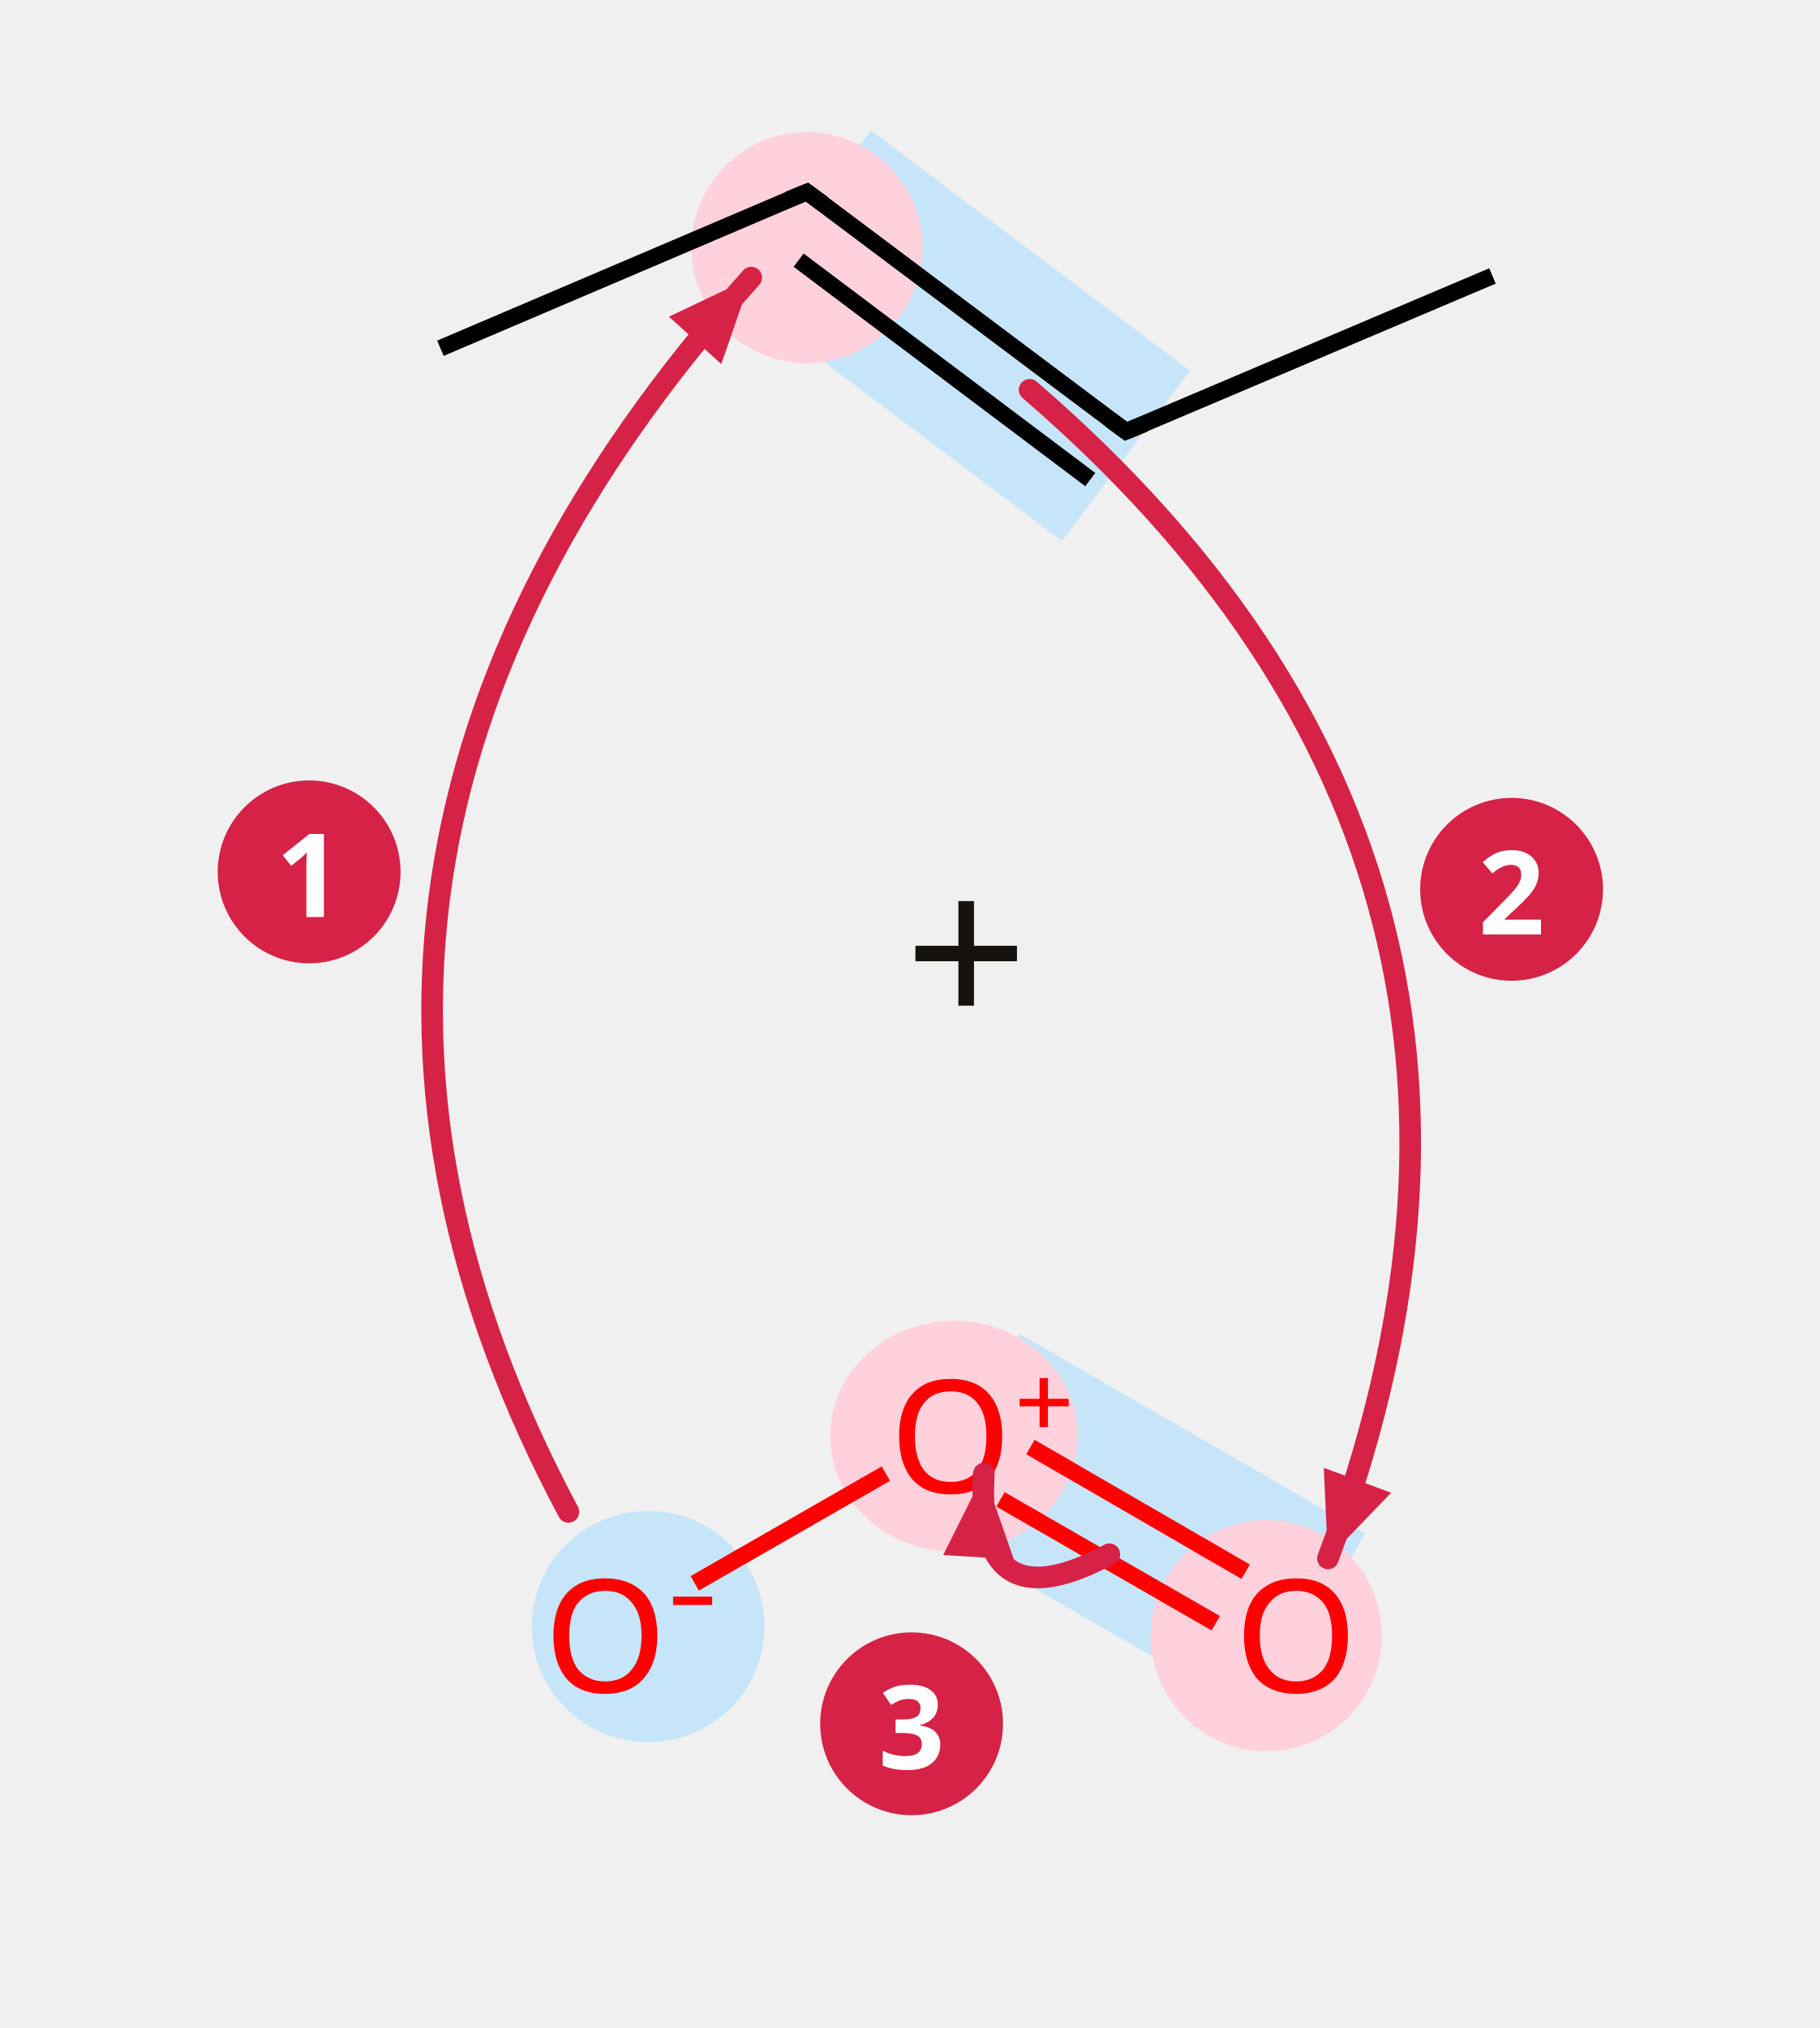
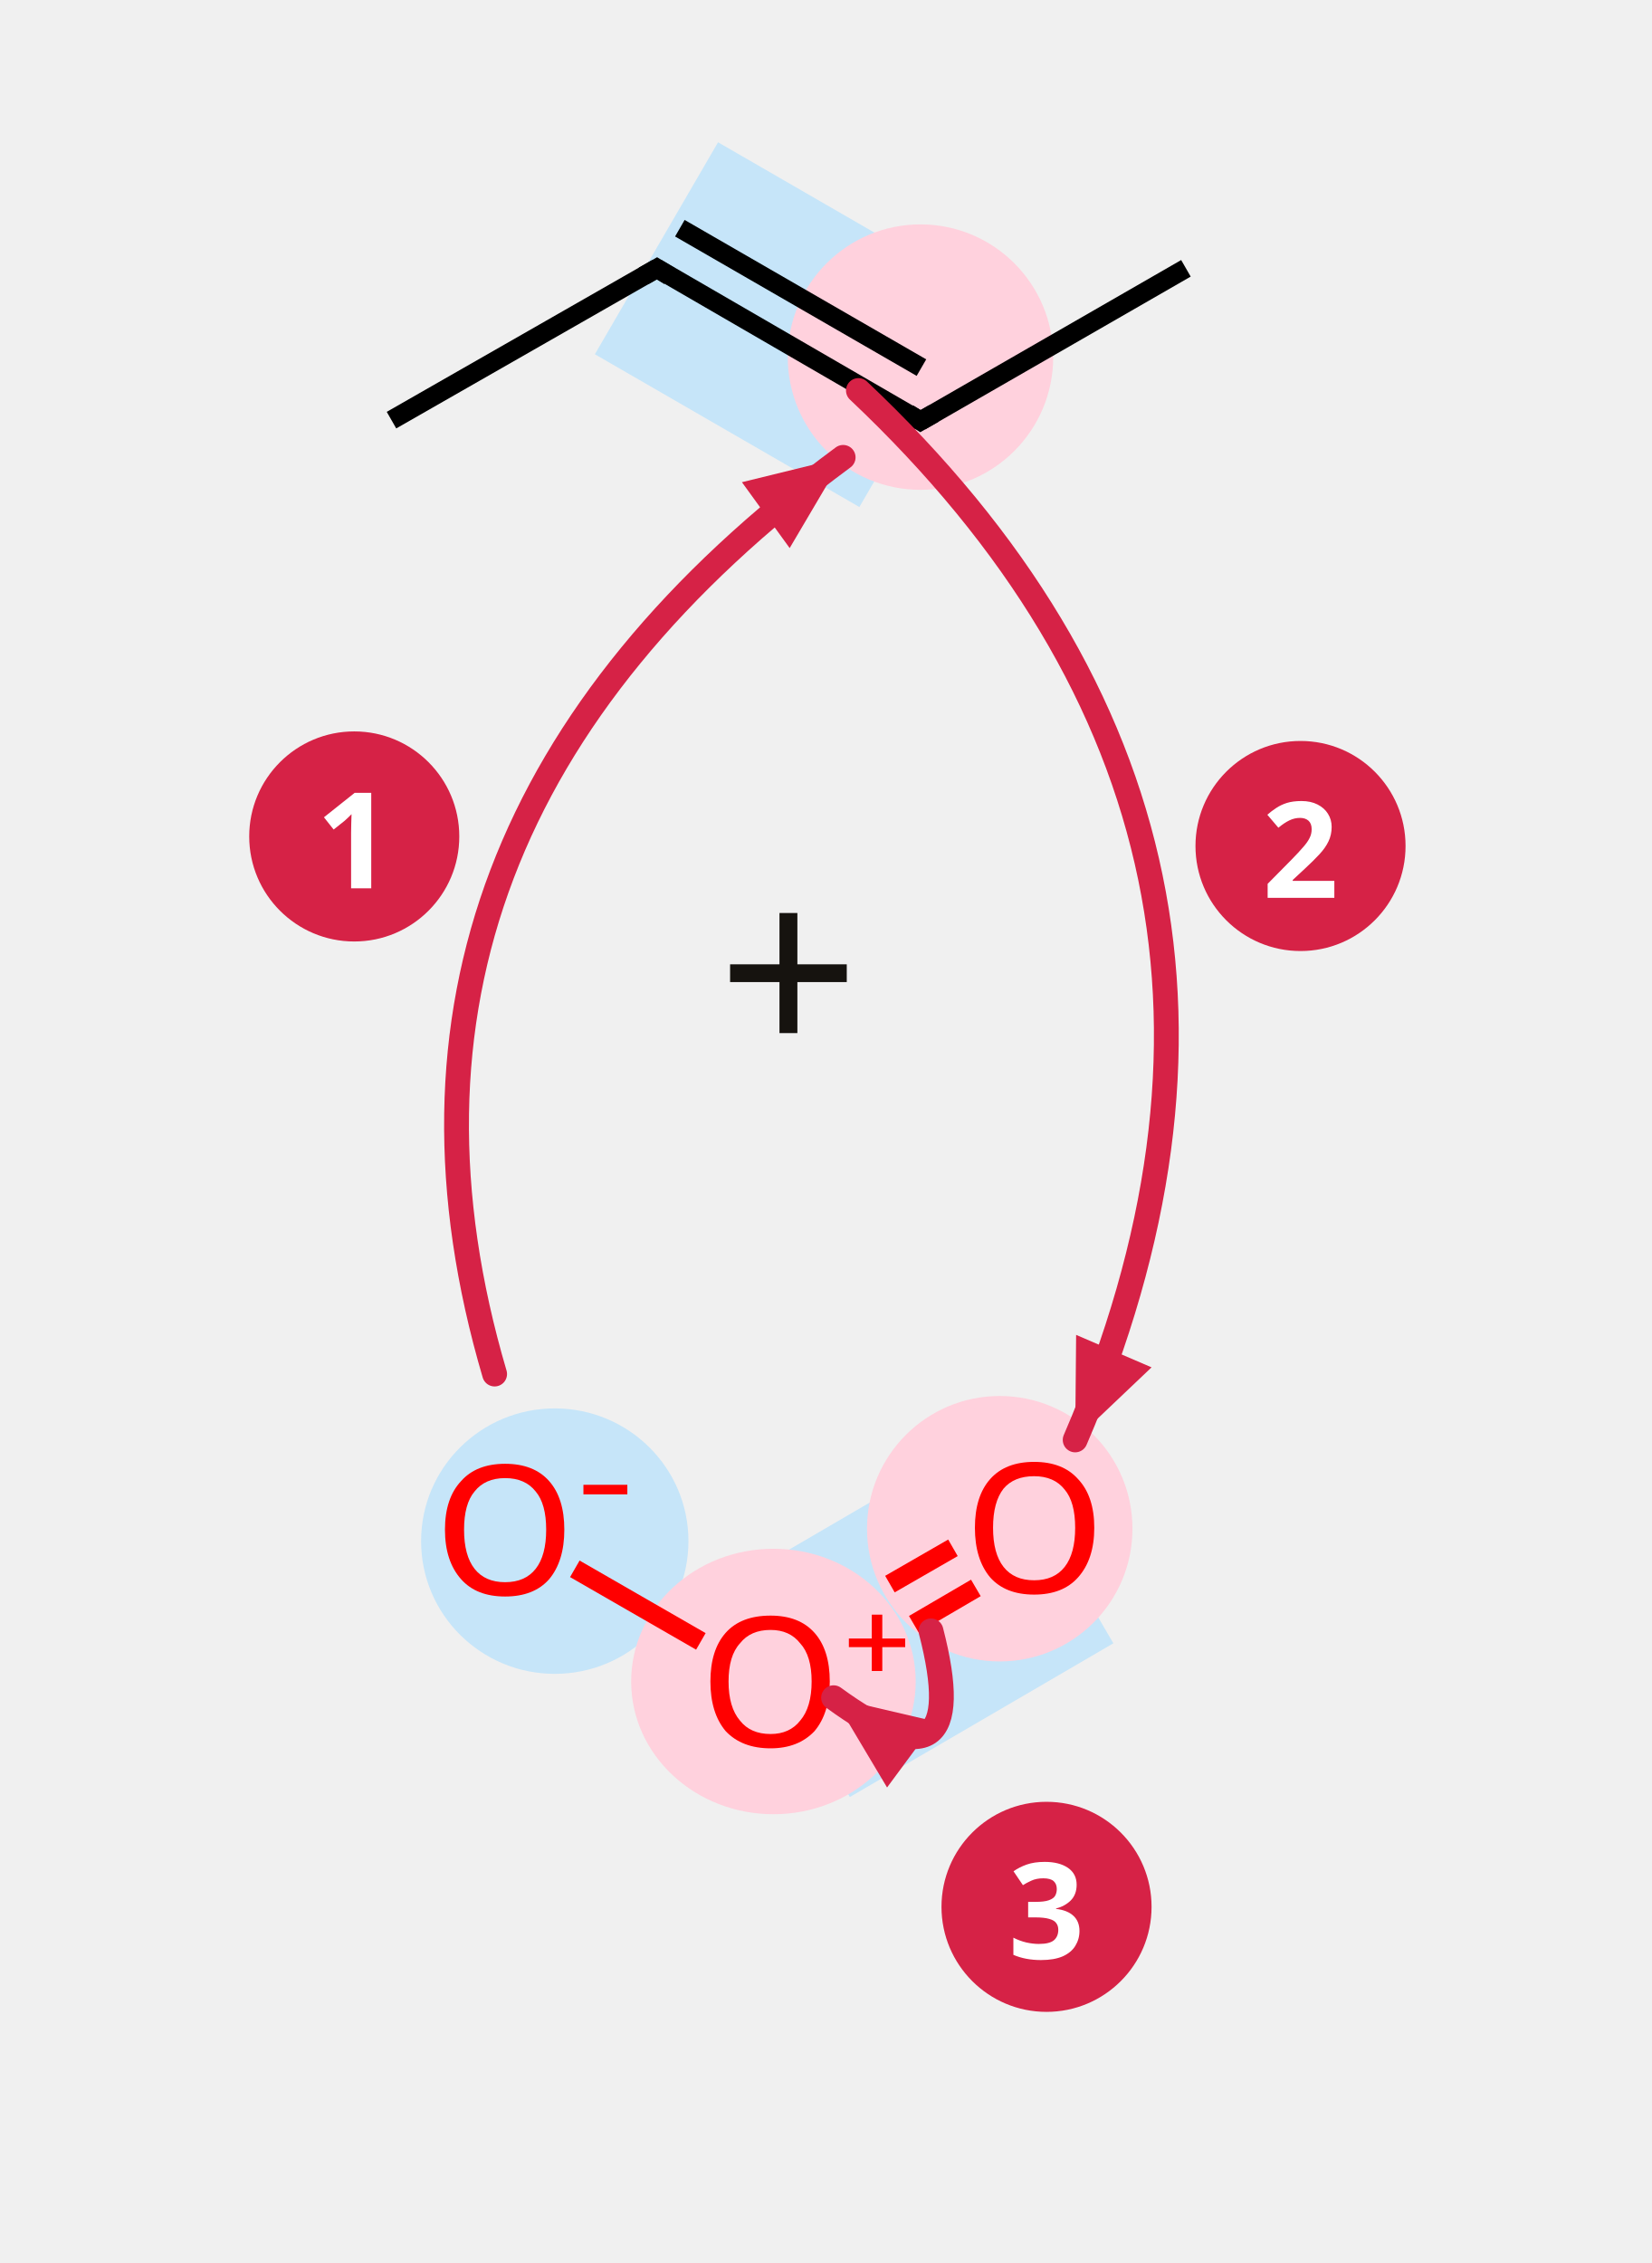
- <svg xmlns="http://www.w3.org/2000/svg" version="1.1" width="219px" height="244px" viewBox="-23 4 219 244">
-   <g transform="translate(-26.7, -65.6)">
-     <path class="bond-1 atom-1 atom-2" d="M 108.5,85.3 L 146.9,114.2 L 131.5,134.7 L 93.1,105.8 Z" style="fill:#C6E5F9;fill-rule:evenodd;fill-opacity:1;stroke:#C6E5F9;stroke-width:0.0px;stroke-linecap:butt;stroke-linejoin:miter;stroke-miterlimit:10;stroke-opacity:1;" />
-     <ellipse cx="100.8" cy="99.4" rx="13.4" ry="13.4" class="atom-1" style="fill:#FFD1DD;fill-rule:evenodd;stroke:#FFD1DD;stroke-width:1.0px;stroke-linecap:butt;stroke-linejoin:miter;stroke-opacity:1" />
-     <path class="bond-0 atom-0 atom-1" d="M 56.7,111.5 L 100.8,92.7" style="fill:none;fill-rule:evenodd;stroke:#000000;stroke-width:2.0px;stroke-linecap:butt;stroke-linejoin:miter;stroke-opacity:1" />
-     <path class="bond-1 atom-1 atom-2" d="M 100.8,92.7 L 139.2,121.5" style="fill:none;fill-rule:evenodd;stroke:#000000;stroke-width:2.0px;stroke-linecap:butt;stroke-linejoin:miter;stroke-opacity:1" />
-     <path class="bond-1 atom-1 atom-2" d="M 99.8,100.9 L 134.9,127.3" style="fill:none;fill-rule:evenodd;stroke:#000000;stroke-width:2.0px;stroke-linecap:butt;stroke-linejoin:miter;stroke-opacity:1" />
-     <path class="bond-2 atom-2 atom-3" d="M 139.2,121.5 L 183.3,102.8" style="fill:none;fill-rule:evenodd;stroke:#000000;stroke-width:2.0px;stroke-linecap:butt;stroke-linejoin:miter;stroke-opacity:1" />
-     <path d="M 98.6,93.6 L 100.8,92.7 L 102.7,94.1" style="fill:none;stroke:#000000;stroke-width:2.0px;stroke-linecap:butt;stroke-linejoin:miter;stroke-miterlimit:10;stroke-opacity:1;" />
-     <path d="M 137.3,120.1 L 139.2,121.5 L 141.4,120.6" style="fill:none;stroke:#000000;stroke-width:2.0px;stroke-linecap:butt;stroke-linejoin:miter;stroke-miterlimit:10;stroke-opacity:1;" />
+ <svg xmlns="http://www.w3.org/2000/svg" version="1.1" width="173px" height="237px" viewBox="-11 4 173 237">
+   <g transform="translate(-48.4, -72.0)">
+     <path class="bond-1 atom-1 atom-2" d="M 112.6,90.9 L 140.3,106.9 L 127.4,129.1 L 99.7,113.1 Z" style="fill:#C6E5F9;fill-rule:evenodd;fill-opacity:1;stroke:#C6E5F9;stroke-width:0.0px;stroke-linecap:butt;stroke-linejoin:miter;stroke-miterlimit:10;stroke-opacity:1;" />
+     <ellipse cx="133.8" cy="113.4" rx="13.4" ry="13.4" class="atom-1" style="fill:#FFD1DD;fill-rule:evenodd;stroke:#FFD1DD;stroke-width:1.0px;stroke-linecap:butt;stroke-linejoin:miter;stroke-opacity:1" />
+     <path class="bond-0 atom-0 atom-1" d="M 161.6,104.1 L 133.8,120.1" style="fill:none;fill-rule:evenodd;stroke:#000000;stroke-width:2.0px;stroke-linecap:butt;stroke-linejoin:miter;stroke-opacity:1" />
+     <path class="bond-1 atom-1 atom-2" d="M 133.8,120.1 L 106.2,104.1" style="fill:none;fill-rule:evenodd;stroke:#000000;stroke-width:2.0px;stroke-linecap:butt;stroke-linejoin:miter;stroke-opacity:1" />
+     <path class="bond-1 atom-1 atom-2" d="M 133.9,114.5 L 108.6,99.9" style="fill:none;fill-rule:evenodd;stroke:#000000;stroke-width:2.0px;stroke-linecap:butt;stroke-linejoin:miter;stroke-opacity:1" />
+     <path class="bond-2 atom-2 atom-3" d="M 106.2,104.1 L 78.4,120.0" style="fill:none;fill-rule:evenodd;stroke:#000000;stroke-width:2.0px;stroke-linecap:butt;stroke-linejoin:miter;stroke-opacity:1" />
+     <path d="M 135.2,119.3 L 133.8,120.1 L 132.5,119.3" style="fill:none;stroke:#000000;stroke-width:2.0px;stroke-linecap:butt;stroke-linejoin:miter;stroke-miterlimit:10;stroke-opacity:1;" />
+     <path d="M 107.5,104.9 L 106.2,104.1 L 104.8,104.9" style="fill:none;stroke:#000000;stroke-width:2.0px;stroke-linecap:butt;stroke-linejoin:miter;stroke-miterlimit:10;stroke-opacity:1;" />
  </g>
-   <g transform="translate(-28.6, 78.8)">
-     <path class="bond-1 atom-1 atom-2" d="M 128.3,85.7 L 169.9,109.7 L 157.1,131.9 L 115.5,107.9 Z" style="fill:#C6E5F9;fill-rule:evenodd;fill-opacity:1;stroke:#C6E5F9;stroke-width:0.0px;stroke-linecap:butt;stroke-linejoin:miter;stroke-miterlimit:10;stroke-opacity:1;" />
-     <ellipse cx="83.6" cy="120.9" rx="13.5" ry="13.4" class="atom-0" style="fill:#C6E5F9;fill-rule:evenodd;stroke:#C6E5F9;stroke-width:1.0px;stroke-linecap:butt;stroke-linejoin:miter;stroke-opacity:1" />
-     <ellipse cx="120.4" cy="98.0" rx="14.4" ry="13.4" class="atom-1" style="fill:#FFD1DD;fill-rule:evenodd;stroke:#FFD1DD;stroke-width:1.0px;stroke-linecap:butt;stroke-linejoin:miter;stroke-opacity:1" />
-     <ellipse cx="158.0" cy="122.0" rx="13.4" ry="13.4" class="atom-2" style="fill:#FFD1DD;fill-rule:evenodd;stroke:#FFD1DD;stroke-width:1.0px;stroke-linecap:butt;stroke-linejoin:miter;stroke-opacity:1" />
-     <path class="bond-0 atom-0 atom-1" d="M 89.2,115.7 L 112.2,102.5" style="fill:none;fill-rule:evenodd;stroke:#FF0000;stroke-width:2.0px;stroke-linecap:butt;stroke-linejoin:miter;stroke-opacity:1" />
-     <path class="bond-1 atom-1 atom-2" d="M 126.0,105.6 L 151.9,120.5" style="fill:none;fill-rule:evenodd;stroke:#FF0000;stroke-width:2.0px;stroke-linecap:butt;stroke-linejoin:miter;stroke-opacity:1" />
-     <path class="bond-1 atom-1 atom-2" d="M 129.6,99.3 L 155.5,114.3" style="fill:none;fill-rule:evenodd;stroke:#FF0000;stroke-width:2.0px;stroke-linecap:butt;stroke-linejoin:miter;stroke-opacity:1" />
-     <path class="atom-0" d="M 72.2 122.0 Q 72.2 118.7, 73.8 116.9 Q 75.4 115.1, 78.4 115.1 Q 81.4 115.1, 83.1 116.9 Q 84.7 118.7, 84.7 122.0 Q 84.7 125.3, 83.0 127.2 Q 81.4 129.0, 78.4 129.0 Q 75.4 129.0, 73.8 127.2 Q 72.2 125.3, 72.2 122.0 M 78.4 127.5 Q 80.5 127.5, 81.6 126.1 Q 82.8 124.7, 82.8 122.0 Q 82.8 119.3, 81.6 118.0 Q 80.5 116.6, 78.4 116.6 Q 76.4 116.6, 75.2 118.0 Q 74.1 119.3, 74.1 122.0 Q 74.1 124.7, 75.2 126.1 Q 76.4 127.5, 78.4 127.5 " fill="#FF0000" />
-     <path class="atom-0" d="M 86.6 117.3 L 91.3 117.3 L 91.3 118.3 L 86.6 118.3 L 86.6 117.3 " fill="#FF0000" />
-     <path class="atom-1" d="M 113.8 98.0 Q 113.8 94.7, 115.4 92.9 Q 117.0 91.1, 120.0 91.1 Q 123.0 91.1, 124.6 92.9 Q 126.2 94.7, 126.2 98.0 Q 126.2 101.3, 124.6 103.2 Q 123.0 105.0, 120.0 105.0 Q 117.0 105.0, 115.4 103.2 Q 113.8 101.3, 113.8 98.0 M 120.0 103.5 Q 122.1 103.5, 123.2 102.1 Q 124.3 100.7, 124.3 98.0 Q 124.3 95.3, 123.2 94.0 Q 122.1 92.6, 120.0 92.6 Q 117.9 92.6, 116.8 94.0 Q 115.7 95.3, 115.7 98.0 Q 115.7 100.7, 116.8 102.1 Q 117.9 103.5, 120.0 103.5 " fill="#FF0000" />
-     <path class="atom-1" d="M 128.3 93.5 L 130.7 93.5 L 130.7 91.0 L 131.7 91.0 L 131.7 93.5 L 134.2 93.5 L 134.2 94.4 L 131.7 94.4 L 131.7 96.9 L 130.7 96.9 L 130.7 94.4 L 128.3 94.4 L 128.3 93.5 " fill="#FF0000" />
-     <path class="atom-2" d="M 155.3 122.0 Q 155.3 118.7, 156.9 116.9 Q 158.6 115.1, 161.6 115.1 Q 164.6 115.1, 166.2 116.9 Q 167.8 118.7, 167.8 122.0 Q 167.8 125.3, 166.2 127.2 Q 164.5 129.0, 161.6 129.0 Q 158.6 129.0, 156.9 127.2 Q 155.3 125.3, 155.3 122.0 M 161.6 127.5 Q 163.6 127.5, 164.8 126.1 Q 165.9 124.7, 165.9 122.0 Q 165.9 119.3, 164.8 118.0 Q 163.6 116.6, 161.6 116.6 Q 159.5 116.6, 158.4 118.0 Q 157.2 119.3, 157.2 122.0 Q 157.2 124.7, 158.4 126.1 Q 159.5 127.5, 161.6 127.5 " fill="#FF0000" />
+   <g transform="translate(-50.4, 62.1)">
+     <path class="bond-1 atom-1 atom-2" d="M 143.1,91.9 L 156.0,114.0 L 128.4,130.1 L 115.5,108.0 Z" style="fill:#C6E5F9;fill-rule:evenodd;fill-opacity:1;stroke:#C6E5F9;stroke-width:0.0px;stroke-linecap:butt;stroke-linejoin:miter;stroke-miterlimit:10;stroke-opacity:1;" />
+     <ellipse cx="97.5" cy="103.3" rx="13.5" ry="13.4" class="atom-0" style="fill:#C6E5F9;fill-rule:evenodd;stroke:#C6E5F9;stroke-width:1.0px;stroke-linecap:butt;stroke-linejoin:miter;stroke-opacity:1" />
+     <ellipse cx="120.4" cy="118.0" rx="14.4" ry="13.4" class="atom-1" style="fill:#FFD1DD;fill-rule:evenodd;stroke:#FFD1DD;stroke-width:1.0px;stroke-linecap:butt;stroke-linejoin:miter;stroke-opacity:1" />
+     <ellipse cx="144.1" cy="102.0" rx="13.4" ry="13.4" class="atom-2" style="fill:#FFD1DD;fill-rule:evenodd;stroke:#FFD1DD;stroke-width:1.0px;stroke-linecap:butt;stroke-linejoin:miter;stroke-opacity:1" />
+     <path class="bond-0 atom-0 atom-1" d="M 99.6,106.2 L 112.8,113.8" style="fill:none;fill-rule:evenodd;stroke:#FF0000;stroke-width:2.0px;stroke-linecap:butt;stroke-linejoin:miter;stroke-opacity:1" />
+     <path class="bond-1 atom-1 atom-2" d="M 135.1,112.0 L 141.6,108.2" style="fill:none;fill-rule:evenodd;stroke:#FF0000;stroke-width:2.0px;stroke-linecap:butt;stroke-linejoin:miter;stroke-opacity:1" />
+     <path class="bond-1 atom-1 atom-2" d="M 132.6,107.8 L 139.2,104.0" style="fill:none;fill-rule:evenodd;stroke:#FF0000;stroke-width:2.0px;stroke-linecap:butt;stroke-linejoin:miter;stroke-opacity:1" />
+     <path class="atom-0" d="M 86.0 102.1 Q 86.0 98.8, 87.7 97.0 Q 89.3 95.2, 92.3 95.2 Q 95.3 95.2, 96.9 97.0 Q 98.5 98.8, 98.5 102.1 Q 98.5 105.4, 96.9 107.3 Q 95.3 109.1, 92.3 109.1 Q 89.3 109.1, 87.7 107.3 Q 86.0 105.4, 86.0 102.1 M 92.3 107.6 Q 94.4 107.6, 95.5 106.2 Q 96.6 104.8, 96.6 102.1 Q 96.6 99.4, 95.5 98.1 Q 94.4 96.7, 92.3 96.7 Q 90.2 96.7, 89.1 98.1 Q 88.0 99.4, 88.0 102.1 Q 88.0 104.8, 89.1 106.2 Q 90.2 107.6, 92.3 107.6 " fill="#FF0000" />
+     <path class="atom-0" d="M 100.5 97.4 L 105.1 97.4 L 105.1 98.4 L 100.5 98.4 L 100.5 97.4 " fill="#FF0000" />
+     <path class="atom-1" d="M 113.8 118.0 Q 113.8 114.7, 115.4 112.9 Q 117.0 111.1, 120.1 111.1 Q 123.1 111.1, 124.7 112.9 Q 126.3 114.7, 126.3 118.0 Q 126.3 121.3, 124.7 123.2 Q 123.0 125.0, 120.1 125.0 Q 117.1 125.0, 115.4 123.2 Q 113.8 121.3, 113.8 118.0 M 120.1 123.5 Q 122.1 123.5, 123.2 122.1 Q 124.4 120.7, 124.4 118.0 Q 124.4 115.3, 123.2 114.0 Q 122.1 112.6, 120.1 112.6 Q 118.0 112.6, 116.9 114.0 Q 115.7 115.3, 115.7 118.0 Q 115.7 120.7, 116.9 122.1 Q 118.0 123.5, 120.1 123.5 " fill="#FF0000" />
+     <path class="atom-1" d="M 128.3 113.5 L 130.7 113.5 L 130.7 111.0 L 131.8 111.0 L 131.8 113.5 L 134.2 113.5 L 134.2 114.4 L 131.8 114.4 L 131.8 116.9 L 130.7 116.9 L 130.7 114.4 L 128.3 114.4 L 128.3 113.5 " fill="#FF0000" />
+     <path class="atom-2" d="M 141.5 101.9 Q 141.5 98.6, 143.1 96.8 Q 144.7 95.0, 147.7 95.0 Q 150.7 95.0, 152.3 96.8 Q 154.0 98.6, 154.0 101.9 Q 154.0 105.2, 152.3 107.1 Q 150.7 108.9, 147.7 108.9 Q 144.7 108.9, 143.1 107.1 Q 141.5 105.2, 141.5 101.9 M 147.7 107.4 Q 149.8 107.4, 150.9 106.0 Q 152.0 104.6, 152.0 101.9 Q 152.0 99.2, 150.9 97.9 Q 149.8 96.5, 147.7 96.5 Q 145.6 96.5, 144.5 97.8 Q 143.4 99.2, 143.4 101.9 Q 143.4 104.6, 144.5 106.0 Q 145.6 107.4, 147.7 107.4 " fill="#FF0000" />
  </g>
-   <text x="93.3" y="117.8" text-anchor="middle" dominant-baseline="central" font-family="Karla, sans-serif" font-size="26" fill="#16130F">+</text>
-   <path d="M 45.4,185.9 Q 3.9,108.2 67.4,37.4" fill="none" stroke="#D62246" stroke-width="2.6" stroke-linecap="round" />
-   <polygon points="67.4,37.4 63.8,47.8 57.5,42.1" fill="#D62246" />
-   <circle cx="14.2" cy="108.9" r="11" fill="#D62246" />
-   <text x="14.2" y="108.9" text-anchor="middle" dominant-baseline="central" font-family="Karla, sans-serif" font-size="14" font-weight="700" fill="#FFFFFF">1</text>
-   <path d="M 100.9,50.9 Q 168.0,108.7 136.8,191.5" fill="none" stroke="#D62246" stroke-width="2.6" stroke-linecap="round" />
-   <polygon points="136.8,191.5 136.3,180.6 144.4,183.6" fill="#D62246" />
-   <circle cx="158.9" cy="111.0" r="11" fill="#D62246" />
-   <text x="158.9" y="111.0" text-anchor="middle" dominant-baseline="central" font-family="Karla, sans-serif" font-size="14" font-weight="700" fill="#FFFFFF">2</text>
-   <path d="M 110.5,191.0 Q 94.3,199.7 95.4,181.3" fill="none" stroke="#D62246" stroke-width="2.6" stroke-linecap="round" />
-   <polygon points="95.4,181.3 99.0,191.6 90.5,191.1" fill="#D62246" />
-   <circle cx="86.7" cy="211.4" r="11" fill="#D62246" />
-   <text x="86.7" y="211.4" text-anchor="middle" dominant-baseline="central" font-family="Karla, sans-serif" font-size="14" font-weight="700" fill="#FFFFFF">3</text>
+   <text x="71.6" y="105.0" text-anchor="middle" dominant-baseline="central" font-family="Karla, sans-serif" font-size="26" fill="#16130F">+</text>
+   <path d="M 40.8,147.9 Q 24.1,91.2 77.3,51.9" fill="none" stroke="#D62246" stroke-width="2.6" stroke-linecap="round" />
+   <polygon points="77.3,51.9 71.7,61.4 66.7,54.5" fill="#D62246" />
+   <circle cx="26.1" cy="91.6" r="11" fill="#D62246" />
+   <text x="26.1" y="91.6" text-anchor="middle" dominant-baseline="central" font-family="Karla, sans-serif" font-size="14" font-weight="700" fill="#FFFFFF">1</text>
+   <path d="M 78.9,44.9 Q 128.7,91.9 101.6,154.8" fill="none" stroke="#D62246" stroke-width="2.6" stroke-linecap="round" />
+   <polygon points="101.6,154.8 101.7,143.8 109.6,147.2" fill="#D62246" />
+   <circle cx="125.2" cy="92.6" r="11" fill="#D62246" />
+   <text x="125.2" y="92.6" text-anchor="middle" dominant-baseline="central" font-family="Karla, sans-serif" font-size="14" font-weight="700" fill="#FFFFFF">2</text>
+   <path d="M 86.5,174.8 Q 91.1,192.6 76.3,181.8" fill="none" stroke="#D62246" stroke-width="2.6" stroke-linecap="round" />
+   <polygon points="76.3,181.8 87.0,184.3 81.9,191.2" fill="#D62246" />
+   <circle cx="98.6" cy="203.7" r="11" fill="#D62246" />
+   <text x="98.6" y="203.7" text-anchor="middle" dominant-baseline="central" font-family="Karla, sans-serif" font-size="14" font-weight="700" fill="#FFFFFF">3</text>
</svg>
